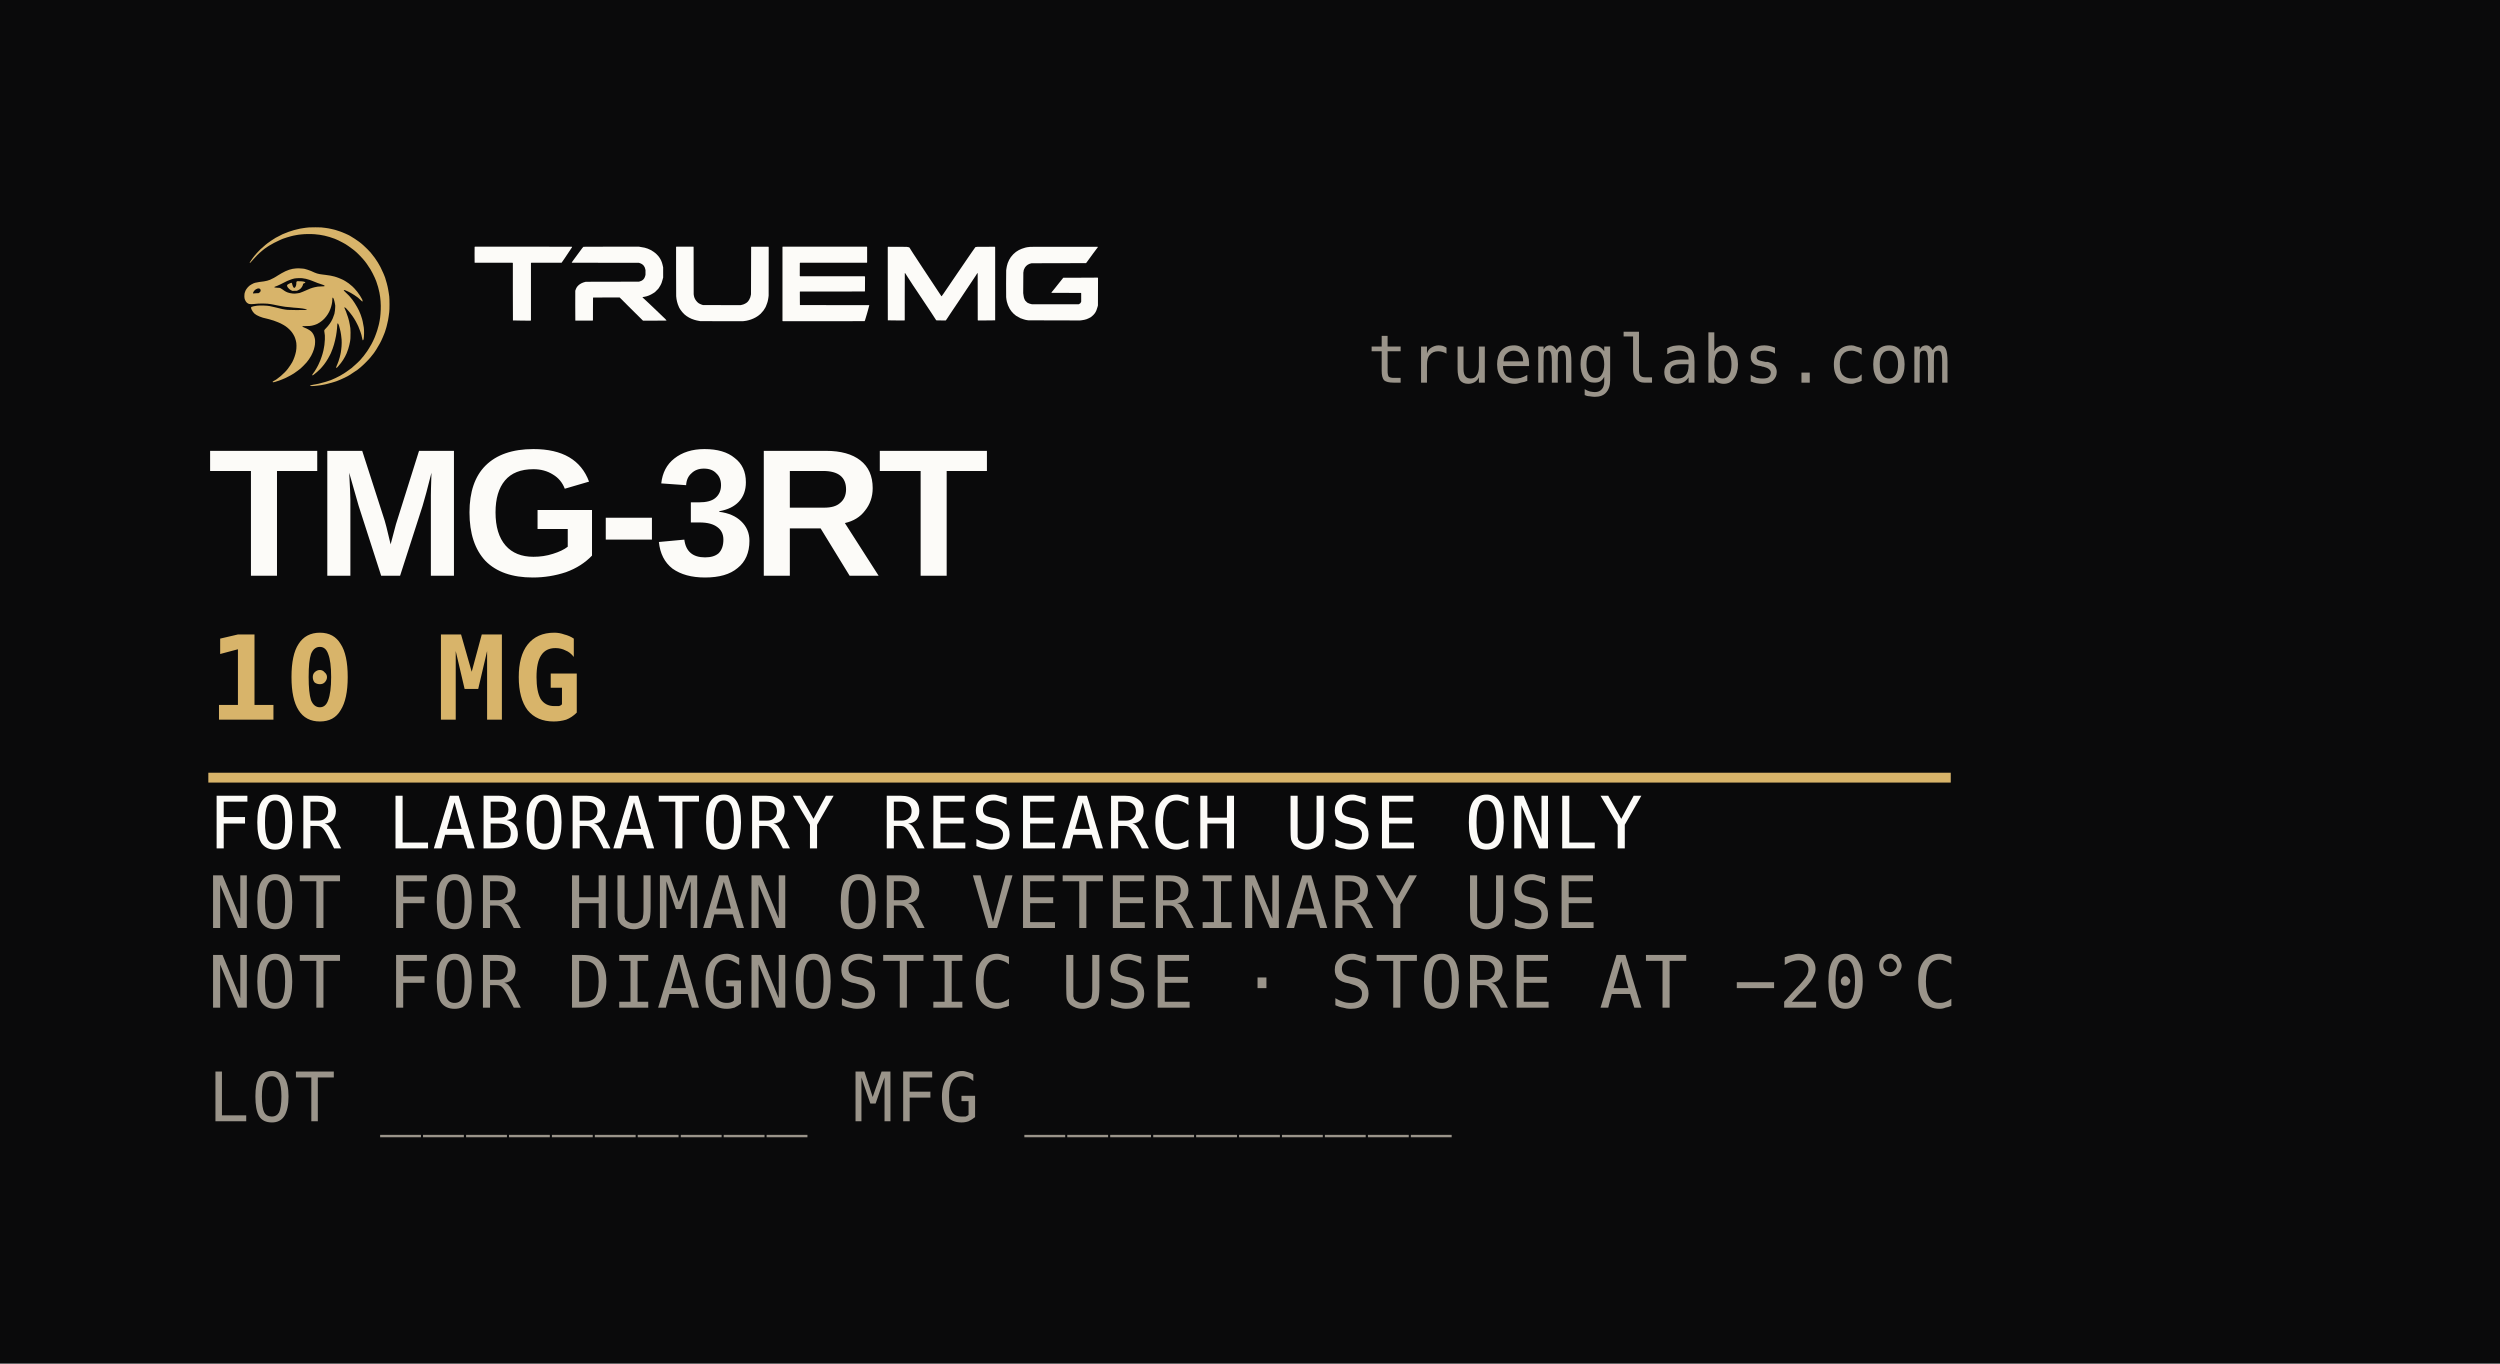
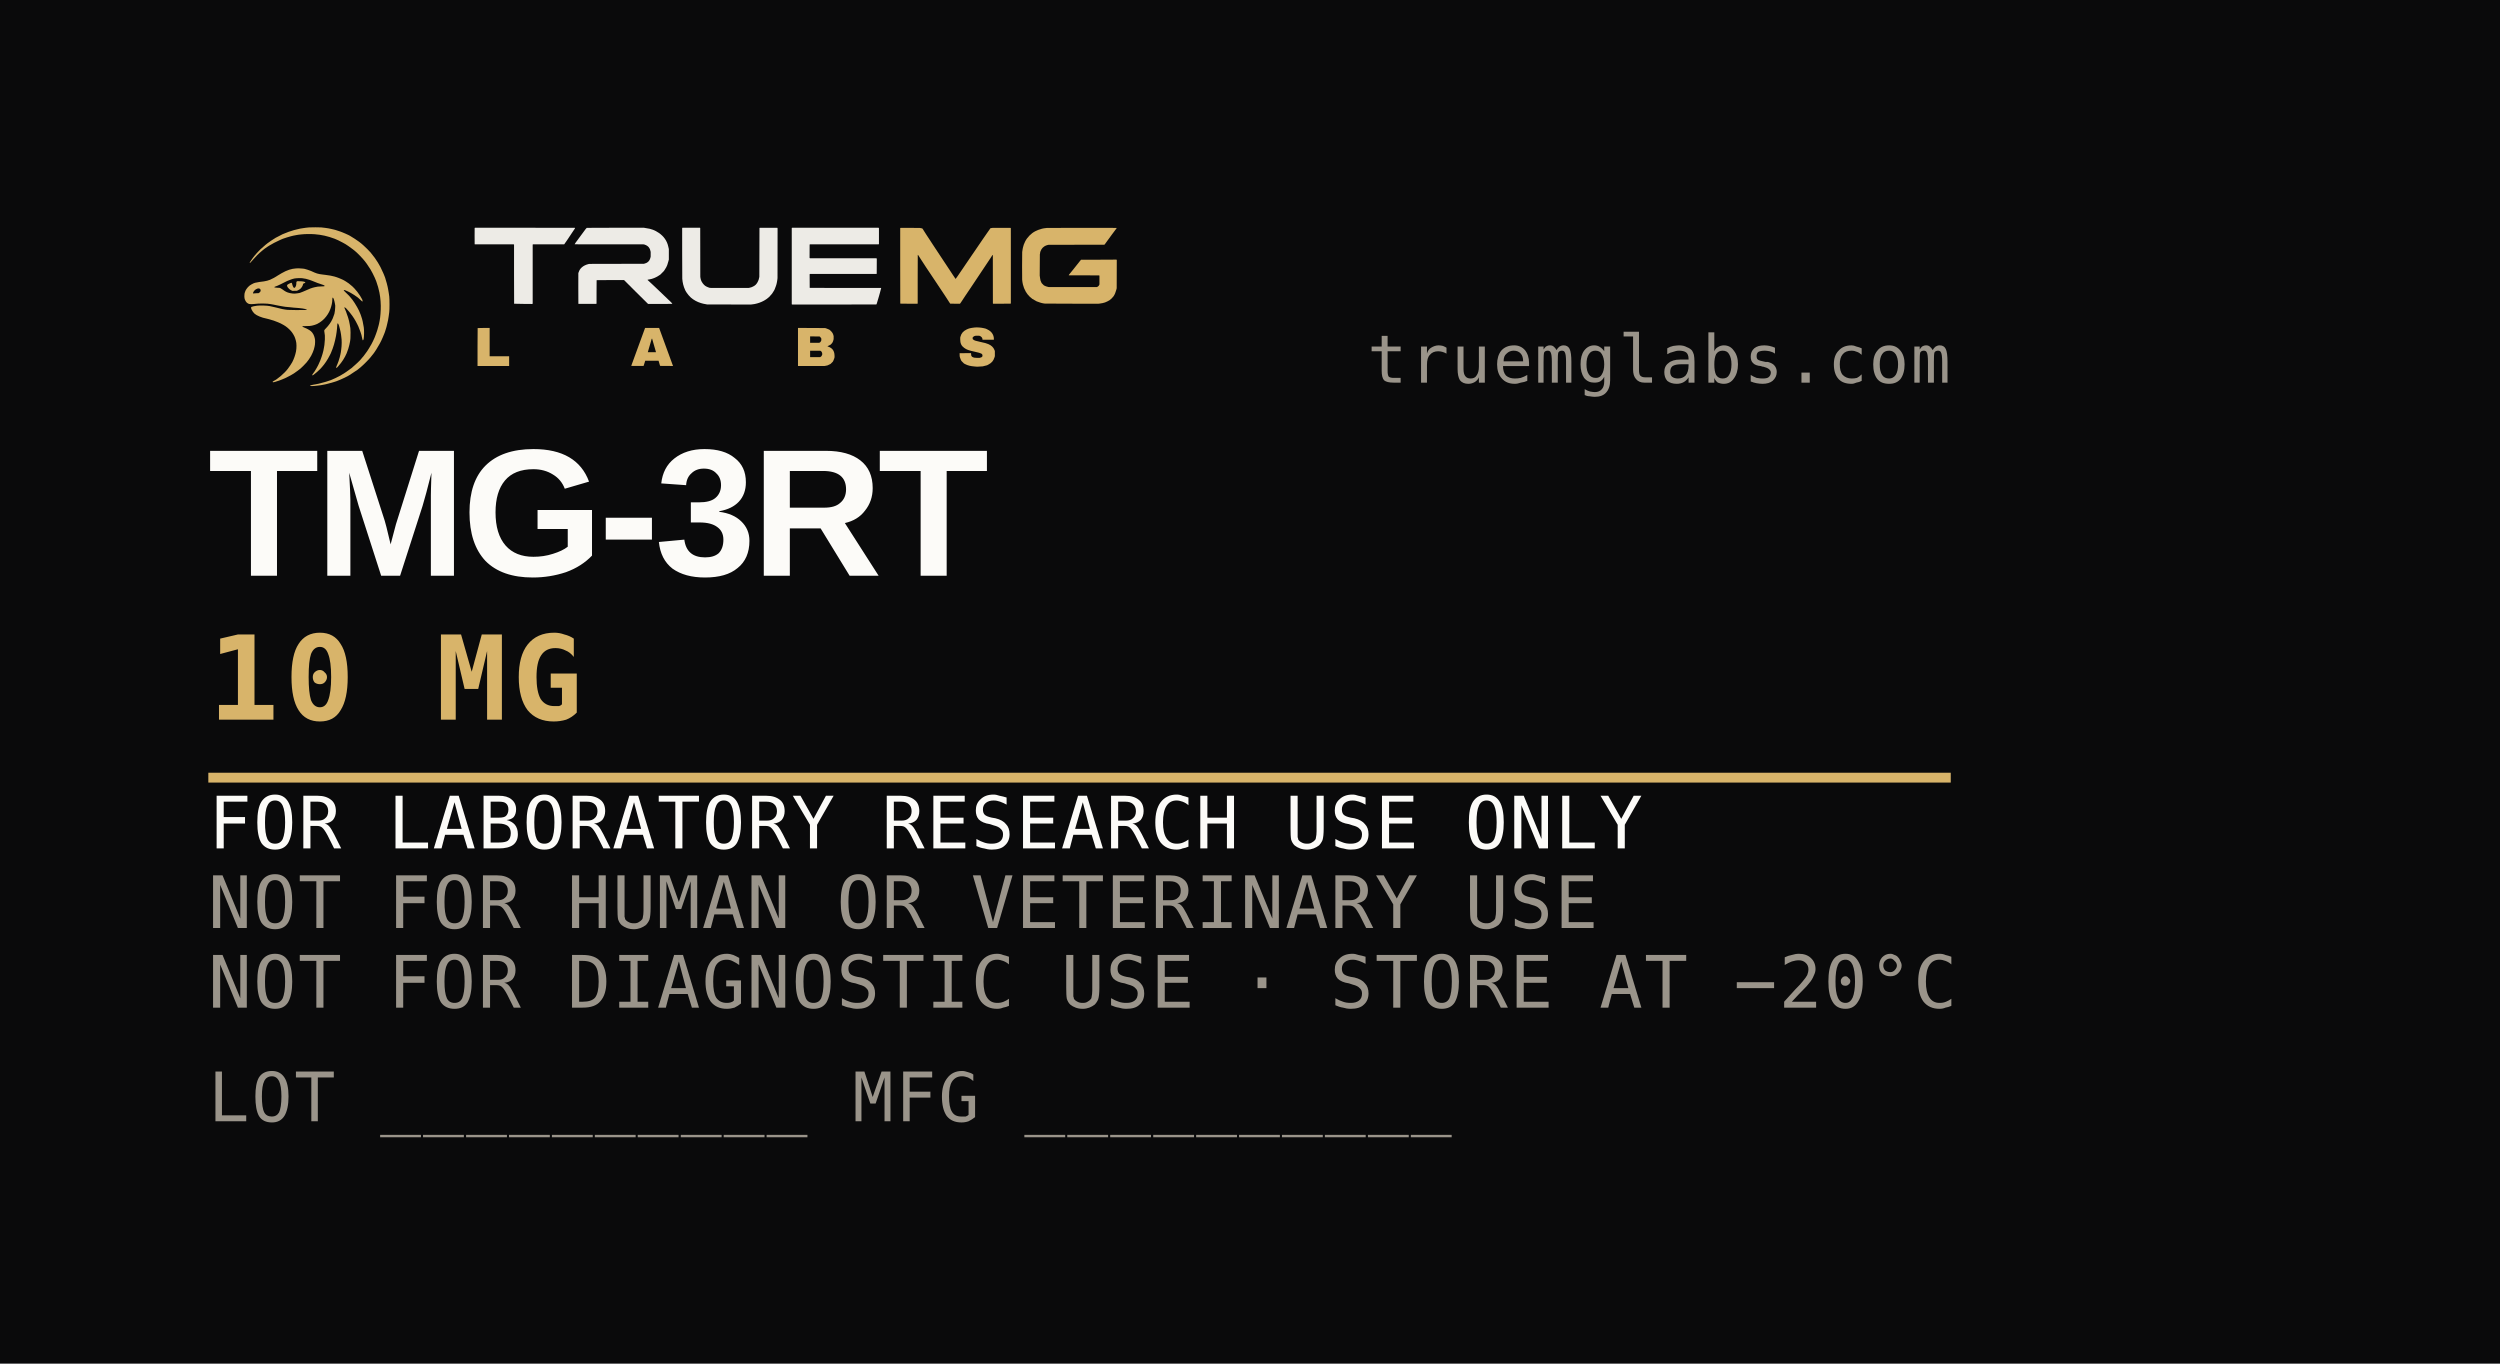
<svg xmlns="http://www.w3.org/2000/svg" width="66.0mm" height="36.0mm" viewBox="0 0 66.0 36.0">
  <rect x="0" y="0" width="66.0" height="36.0" fill="#0A0A0B" />
  <g transform="translate(5.500,5.300) scale(0.0035)">
    <g transform="translate(0,1600) scale(0.025,-0.025)" fill="#D8B46A" stroke="none">
      <path d="M30400 55957 c-297 -16 -720 -59 -940 -94 -220 -35 -598 -91 -840 -124 -768 -105 -982 -149 -2060 -419 -187 -47 -520 -130 -740 -184 -821 -204 -2477 -801 -3440 -1242 -528 -241 -1624 -809 -2100 -1086 -590 -345 -2063 -1335 -2434 -1636 -184 -150 -429 -344 -546 -432 -225 -171 -418 -340 -1592 -1400 -171 -154 -354 -346 -408 -427 -53 -81 -151 -178 -217 -217 -65 -39 -332 -323 -591 -631 -260 -307 -536 -632 -615 -722 -79 -90 -204 -252 -278 -361 -74 -110 -192 -263 -262 -340 -114 -126 -263 -343 -696 -1013 -216 -334 -206 -561 14 -319 54 61 220 236 368 390 148 154 351 382 453 506 583 717 1913 2044 2524 2520 187 146 376 305 420 354 124 139 986 773 1403 1033 152 95 430 269 617 387 719 454 2073 1166 2860 1505 308 133 603 269 657 303 136 88 871 359 1323 488 209 60 422 131 472 159 51 28 280 93 509 144 229 52 529 139 668 194 138 54 485 138 771 186 286 48 664 121 840 162 176 41 500 94 720 119 220 24 553 61 740 82 1195 135 2877 157 4140 55 2107 -171 3829 -563 6000 -1368 547 -203 1543 -682 2440 -1172 805 -441 925 -512 1273 -757 172 -121 406 -279 520 -351 314 -199 918 -640 1261 -920 168 -138 414 -333 546 -433 671 -512 2476 -2380 3072 -3178 171 -230 399 -535 507 -678 203 -270 597 -862 1144 -1720 301 -472 1075 -1973 1331 -2582 244 -582 288 -689 440 -1078 157 -402 526 -1548 526 -1634 0 -25 63 -271 139 -546 425 -1525 659 -3281 692 -5200 24 -1413 -143 -3550 -352 -4500 -43 -198 -116 -563 -160 -812 -45 -249 -115 -537 -156 -640 -40 -103 -95 -296 -122 -428 -70 -351 -400 -1420 -556 -1800 -45 -110 -126 -335 -179 -500 -303 -935 -1266 -2951 -1690 -3540 -48 -66 -136 -217 -195 -335 -59 -118 -223 -384 -363 -590 -141 -206 -291 -442 -333 -525 -80 -157 -865 -1223 -1119 -1521 -80 -93 -265 -302 -411 -463 -146 -160 -293 -345 -327 -409 -114 -218 -2195 -2185 -2830 -2676 -482 -373 -1297 -962 -1638 -1185 -187 -123 -392 -257 -455 -299 -933 -620 -1772 -1089 -2765 -1547 -1211 -558 -1273 -583 -2220 -892 -165 -54 -462 -153 -659 -220 -404 -137 -1597 -460 -1841 -499 -88 -14 -268 -60 -400 -101 -132 -42 -497 -113 -811 -159 -315 -46 -711 -117 -880 -159 -170 -41 -410 -95 -534 -119 -231 -46 -397 -133 -347 -183 95 -94 798 -124 1312 -56 165 22 480 57 700 78 872 82 1752 214 2260 340 209 52 470 107 580 122 229 33 1212 293 1670 443 170 56 494 152 720 213 225 62 554 167 730 234 812 310 1131 440 1222 499 54 35 216 108 361 162 314 117 1446 662 1757 846 121 71 355 207 520 301 366 210 1934 1241 2396 1576 184 134 481 371 660 526 178 155 414 350 524 433 303 227 1686 1577 2220 2165 530 584 702 788 1026 1220 124 165 288 365 363 445 76 80 195 237 265 348 69 111 214 324 322 474 107 150 267 390 356 533 591 958 912 1505 1022 1741 70 149 190 374 268 501 77 128 192 355 255 505 63 150 272 615 464 1033 191 418 388 895 437 1060 48 165 128 376 176 469 47 93 114 299 147 457 34 159 105 389 159 511 54 123 134 394 178 603 44 209 133 578 197 820 205 766 368 1607 466 2396 53 420 127 980 164 1244 103 719 104 3773 2 4678 -40 351 -80 651 -89 666 -10 15 -53 304 -97 642 -44 338 -123 794 -176 1014 -53 220 -110 499 -126 620 -35 263 -450 1784 -595 2180 -56 154 -103 326 -103 383 -1 57 -46 192 -102 300 -55 108 -130 296 -165 417 -36 121 -106 301 -157 400 -51 99 -137 297 -190 440 -127 339 -665 1495 -792 1700 -54 88 -134 241 -177 340 -180 415 -1143 1960 -1598 2567 -399 531 -784 1023 -1271 1625 -285 353 -1603 1669 -2131 2128 -215 187 -483 422 -594 522 -112 101 -303 252 -424 337 -121 85 -274 203 -340 262 -268 241 -2259 1538 -2760 1799 -154 81 -352 185 -440 232 -251 134 -937 448 -980 448 -21 0 -151 53 -289 119 -523 248 -1616 649 -2243 823 -194 54 -383 113 -420 133 -38 19 -212 65 -388 103 -176 37 -574 130 -885 205 -311 75 -689 154 -840 175 -151 22 -572 84 -935 139 -363 54 -912 118 -1220 141 -624 46 -2827 46 -3660 -1z" />
      <path d="M26520 43595 c-1503 -101 -2804 -534 -4460 -1485 -714 -409 -983 -571 -1100 -661 -55 -43 -163 -110 -240 -149 -77 -40 -201 -119 -276 -176 -252 -192 -912 -540 -1832 -966 -362 -168 -1371 -434 -1832 -483 -220 -24 -849 -105 -1397 -181 -1084 -151 -1615 -302 -2108 -598 -124 -75 -244 -136 -267 -136 -23 0 -123 -62 -222 -138 -99 -75 -243 -170 -319 -210 -194 -101 -835 -791 -958 -1032 -57 -110 -148 -261 -204 -335 -55 -74 -113 -191 -127 -260 -15 -69 -77 -242 -139 -385 -93 -215 -119 -350 -150 -780 -62 -878 26 -1314 388 -1935 234 -401 636 -717 1052 -828 273 -73 1001 -73 1501 0 1439 208 4011 182 5050 -52 99 -22 459 -87 800 -145 341 -57 728 -138 860 -179 132 -41 510 -114 840 -162 330 -47 780 -129 1000 -181 220 -51 607 -113 860 -136 253 -24 865 -80 1360 -124 495 -45 981 -98 1080 -118 99 -20 306 -37 460 -38 354 -3 1780 -140 2269 -220 561 -91 1231 -246 1282 -297 107 -107 -50 -145 -708 -168 -1005 -37 -4364 -9 -5019 41 -919 71 -2277 343 -3524 706 -295 86 -642 164 -1920 435 -801 170 -2892 235 -3833 119 -689 -85 -1433 -246 -1627 -352 -142 -77 -161 -105 -172 -254 -7 -100 14 -219 54 -296 36 -70 115 -247 175 -392 132 -321 525 -849 832 -1119 668 -585 2172 -1205 3551 -1464 184 -34 412 -90 507 -124 95 -34 263 -78 373 -99 481 -89 2334 -717 2607 -883 70 -43 250 -120 400 -172 244 -83 464 -195 1313 -665 764 -423 1614 -1125 2248 -1858 531 -613 1106 -1620 1268 -2220 39 -143 124 -429 189 -636 240 -761 257 -2233 37 -3317 -217 -1075 -632 -2255 -1116 -3173 -229 -434 -819 -1321 -1340 -2014 -1001 -1331 -3082 -3113 -4317 -3698 -201 -95 -291 -207 -251 -311 40 -104 505 -42 935 126 201 79 390 143 420 143 30 0 161 38 291 85 130 47 425 153 656 235 1057 378 1752 700 3120 1446 773 421 1073 619 2200 1450 708 522 898 688 1617 1407 888 889 1167 1215 1709 1992 459 658 952 1543 1074 1925 28 88 87 232 131 320 162 320 426 1184 487 1588 34 226 81 482 105 568 24 86 47 446 51 800 5 574 -6 700 -108 1164 -196 892 -591 1610 -1163 2111 -348 305 -1330 854 -1763 986 -288 88 -828 392 -822 463 7 83 242 104 886 80 867 -32 1816 58 2336 222 198 62 469 141 603 175 749 190 2014 1010 2759 1788 834 871 1481 1889 1872 2948 371 1003 586 2015 587 2767 0 510 43 700 159 700 169 0 460 -829 623 -1780 l107 -620 -22 -660 c-20 -592 -86 -1119 -231 -1831 -41 -202 -387 -1161 -474 -1316 -22 -40 -93 -192 -157 -337 -367 -838 -1079 -1848 -1882 -2673 -599 -615 -608 -633 -509 -1135 146 -744 192 -1447 147 -2272 -48 -871 -109 -1582 -139 -1632 -12 -18 -67 -361 -124 -762 -56 -401 -146 -867 -198 -1036 -53 -168 -107 -378 -122 -466 -14 -88 -78 -322 -141 -520 -64 -198 -160 -504 -214 -680 -152 -499 -411 -1216 -459 -1274 -24 -29 -90 -177 -147 -329 -57 -152 -145 -349 -195 -437 -51 -88 -122 -250 -158 -360 -36 -110 -119 -281 -185 -380 -66 -99 -120 -197 -120 -218 0 -20 -72 -160 -160 -310 -88 -149 -235 -402 -327 -562 -315 -549 -487 -810 -761 -1157 -516 -654 -501 -911 32 -556 404 269 1699 1403 2036 1782 132 149 367 412 523 584 778 860 1696 2237 2305 3457 131 264 289 579 351 700 62 121 141 322 177 448 36 125 128 358 204 519 77 160 140 315 140 345 0 29 52 183 115 341 392 980 975 3467 1107 4727 32 308 86 767 118 1020 33 253 61 649 62 880 5 962 253 961 558 -3 94 -296 211 -735 261 -977 49 -242 135 -611 191 -820 55 -209 121 -587 145 -840 25 -253 62 -559 82 -680 172 -1013 156 -2619 -38 -3940 -42 -286 -88 -619 -102 -740 -14 -121 -76 -427 -137 -680 -61 -253 -150 -622 -197 -820 -127 -538 -590 -1900 -721 -2122 -39 -66 -146 -312 -238 -546 -153 -393 -176 -552 -79 -552 54 0 393 237 393 275 0 17 149 195 331 395 955 1050 1835 2420 2383 3710 337 792 716 1965 832 2574 36 190 109 535 161 766 162 707 225 1653 199 3000 -22 1204 -30 1285 -245 2420 -174 915 -259 1298 -325 1453 -34 81 -78 246 -98 366 -20 121 -90 346 -154 500 -65 155 -172 452 -238 661 -219 697 -371 1096 -590 1549 -225 468 -255 587 -158 625 60 23 542 -311 542 -375 0 -18 167 -210 371 -426 204 -216 424 -465 490 -553 65 -88 227 -295 361 -460 806 -1000 1475 -2061 2055 -3260 159 -330 307 -633 329 -674 87 -161 473 -1149 536 -1371 37 -129 117 -352 179 -495 130 -300 330 -1063 443 -1694 78 -431 162 -666 238 -666 74 0 192 250 233 495 136 809 151 2549 29 3405 -164 1155 -478 2567 -677 3046 -53 129 -120 333 -147 454 -28 121 -91 301 -140 400 -49 99 -112 252 -139 340 -263 842 -1447 2937 -2313 4092 -647 863 -1321 1593 -2113 2292 -380 335 -559 564 -507 649 35 57 368 -4 513 -94 72 -44 234 -116 359 -159 125 -43 285 -113 354 -156 69 -43 225 -117 346 -164 193 -76 779 -416 1600 -929 143 -89 368 -246 500 -349 132 -103 324 -236 427 -295 103 -59 226 -156 273 -217 47 -60 209 -209 361 -330 151 -121 341 -298 423 -393 147 -172 412 -367 500 -367 65 0 11 374 -86 593 -41 95 -200 374 -352 620 -152 246 -308 510 -346 587 -75 150 -584 868 -818 1153 -619 756 -1136 1324 -1463 1607 -910 786 -1306 1090 -1806 1385 -172 102 -385 235 -473 295 -208 143 -717 397 -1153 577 -191 79 -504 209 -697 289 -192 80 -485 187 -650 238 -165 50 -453 139 -640 196 -545 168 -1843 407 -2580 476 -374 34 -869 97 -1100 139 -231 41 -582 94 -780 116 -361 41 -1191 293 -1520 460 -595 303 -1597 706 -2220 892 -828 248 -1011 292 -1227 295 -114 1 -339 19 -500 39 -451 57 -1085 72 -1593 38z m1750 -2955 c603 -47 1755 -303 2219 -493 182 -75 385 -148 451 -164 66 -15 237 -80 380 -143 809 -358 2387 -945 3079 -1146 331 -96 539 -198 665 -324 l62 -61 -65 -65 c-53 -53 -213 -68 -952 -89 -973 -28 -1196 -54 -1970 -230 -915 -207 -1807 -533 -2759 -1007 -349 -173 -1455 -617 -1800 -722 -198 -60 -1095 -189 -1477 -212 -768 -46 -2093 236 -2671 568 -510 292 -675 400 -952 621 -165 132 -444 309 -620 393 l-320 152 -722 36 c-406 19 -761 55 -810 82 -106 56 -115 157 -18 191 39 13 178 68 310 123 132 55 384 151 560 213 176 62 653 285 1060 495 407 211 947 483 1200 605 253 122 559 273 680 335 121 62 328 144 460 181 132 37 313 110 402 161 90 52 307 131 483 176 176 45 382 108 458 139 375 156 1784 254 2667 185z m-12741 -3188 c84 -49 157 -141 206 -259 153 -369 -11 -726 -452 -985 l-183 -108 -600 0 c-407 0 -628 -16 -687 -50 -118 -67 -232 -63 -294 11 -172 208 461 1091 900 1255 118 44 284 119 368 165 187 103 540 89 742 -29z" />
      <path d="M26687 39620 l-119 -100 -18 -470 c-17 -409 -36 -512 -147 -790 -197 -494 -466 -674 -672 -450 -159 174 -361 642 -408 950 -51 326 -114 458 -237 490 -131 34 -1056 -420 -1251 -615 -316 -316 318 -1235 1125 -1629 l379 -186 681 3 680 2 425 205 c315 151 495 269 691 452 333 312 649 831 725 1190 68 324 93 351 426 450 314 94 364 159 230 301 -178 190 -840 297 -1832 297 l-559 0 -119 -100z" />
    </g>
  </g>
-   <g transform="translate(12.500,6.500) scale(0.002929)">
-     <g transform="translate(0,681) scale(0.025,-0.025)" fill="#FCFBF8" stroke="none">
-       <path d="M465 27020 l-58 -59 -15 -2770 c-8 -1524 0 -2802 18 -2841 l33 -70 6816 0 6815 0 61 -61 61 -61 -3 -10322 c-2 -5867 12 -10336 32 -10355 19 -18 1457 -45 3195 -61 l3160 -28 70 77 70 78 0 10325 0 10325 77 42 78 41 5439 0 5440 0 86 110 c125 160 843 1198 1065 1538 295 455 724 1099 1709 2569 l910 1356 -12 104 -12 103 -17488 9 -17488 9 -59 -58z" />
-       <path d="M39653 27037 c-49 -18 -221 -200 -384 -405 -458 -576 -1855 -2468 -2161 -2925 -179 -268 -743 -1037 -1416 -1929 -166 -221 -278 -407 -266 -440 l22 -57 12086 -12 12086 -12 278 -88 c640 -203 1152 -536 1485 -965 307 -395 445 -712 569 -1304 l66 -320 0 -800 0 -800 -66 -300 c-181 -812 -569 -1408 -1152 -1768 -273 -168 -352 -202 -789 -341 l-351 -111 -9580 -21 -9580 -22 -300 -72 c-898 -215 -1753 -647 -2317 -1169 -555 -514 -833 -960 -1109 -1776 l-74 -220 -9 -5315 c-6 -2923 5 -5341 24 -5374 l33 -60 3113 -1 3113 0 48 65 47 66 6 4063 c3 2235 15 4080 27 4100 13 21 2011 36 4813 36 l4790 0 4138 -4134 c2275 -2274 4176 -4155 4224 -4180 l88 -46 3836 0 c2110 0 4003 12 4207 26 l369 26 19 50 c22 57 -449 537 -1427 1453 -693 648 -3219 3069 -3680 3525 -144 143 -513 492 -821 776 -307 284 -765 716 -1018 960 -460 444 -678 647 -1334 1239 l-350 316 13 64 12 65 180 30 c98 16 287 47 419 68 1108 179 2211 624 3280 1324 l560 366 620 626 620 626 263 400 c457 695 732 1203 890 1648 218 612 370 1114 408 1352 14 88 56 250 92 360 l67 200 0 1860 0 1860 -67 280 c-37 154 -105 451 -152 660 -425 1916 -1544 3522 -3281 4711 -1373 939 -2719 1447 -4380 1652 -176 22 -437 66 -580 99 l-260 59 -9960 -6 c-5478 -3 -9999 -20 -10047 -38z" />
-       <path d="M73081 27003 l-41 -78 3 -8632 c2 -4748 18 -8831 36 -9073 101 -1383 432 -2698 970 -3860 66 -143 137 -296 156 -340 20 -44 107 -188 194 -320 88 -132 189 -294 225 -360 209 -379 985 -1283 1459 -1702 967 -852 2219 -1538 3517 -1926 650 -194 1101 -302 1480 -354 165 -23 381 -62 480 -87 l180 -46 7678 -14 7679 -14 341 41 c875 105 996 127 1782 328 1078 274 2363 850 3164 1418 90 64 252 177 360 252 187 130 549 429 780 644 172 160 902 995 1009 1154 55 80 204 315 333 521 129 206 275 440 325 520 50 80 106 181 125 225 20 44 83 188 142 320 184 414 294 707 421 1120 67 220 148 481 179 580 32 99 77 306 101 460 24 154 62 337 84 406 22 69 70 384 107 700 l66 574 11 8700 12 8700 -51 100 -50 100 -3067 0 -3067 0 -52 -52 -52 -52 -24 -8508 -24 -8508 -44 -260 c-110 -664 -270 -1122 -588 -1684 -416 -734 -817 -1122 -1520 -1473 -547 -273 -643 -308 -1159 -424 l-449 -100 -6776 10 -6776 11 -200 71 c-110 39 -290 99 -400 133 -249 78 -763 334 -1012 503 -573 388 -1285 1345 -1482 1993 -23 77 -72 239 -109 360 -36 121 -85 364 -108 540 l-41 320 -14 8515 -13 8515 -45 55 -46 55 -3073 0 -3074 0 -42 -77z" />
-       <path d="M111470 27037 l-70 -41 0 -13357 0 -13356 77 -42 78 -41 14699 0 c8085 0 14727 11 14761 23 73 29 147 254 589 1797 45 154 107 361 140 460 63 190 147 481 240 830 105 394 171 630 288 1030 333 1138 450 1584 428 1620 l-25 40 -12447 1 c-6847 0 -12469 14 -12496 31 l-47 30 -13 2367 -12 2367 52 52 52 52 11644 8 11643 7 44 44 44 44 13 2601 14 2601 -64 97 -64 98 -11636 0 -11636 0 -65 65 -65 65 9 2319 10 2320 55 55 56 56 12035 0 12036 0 42 77 41 78 0 2733 0 2734 -61 88 -61 87 -15129 1 -15129 0 -70 -41z" />
-       <path d="M149428 26991 l-69 -51 0 -13193 c0 -7256 10 -13210 23 -13230 14 -22 1228 -37 3012 -37 l2990 0 48 48 48 48 0 8485 c0 4667 11 8496 24 8510 51 51 137 -27 250 -225 101 -177 300 -490 866 -1360 66 -102 354 -541 640 -976 286 -435 601 -923 700 -1084 99 -162 321 -503 493 -760 172 -256 505 -753 740 -1103 235 -350 445 -663 467 -695 22 -31 510 -762 1084 -1623 574 -861 1170 -1754 1324 -1985 154 -231 405 -609 558 -840 153 -231 503 -754 776 -1163 274 -408 516 -772 538 -808 22 -36 195 -296 384 -577 189 -282 556 -836 816 -1232 1081 -1646 1205 -1838 1541 -2380 75 -121 155 -233 178 -249 22 -17 800 -30 1727 -30 l1686 -1 119 135 c65 75 217 295 338 490 237 384 977 1507 1354 2055 228 331 2457 3644 2617 3889 44 67 699 1051 1456 2187 757 1135 1423 2135 1480 2222 180 274 1884 2825 1961 2936 156 223 1269 1899 1393 2098 72 114 250 393 396 620 l265 412 64 -13 65 -12 10 -8456 10 -8455 45 -54 45 -54 3045 1 c1675 0 3068 15 3097 33 l52 33 3 9997 c2 5498 1 11430 -2 13183 l-5 3187 -64 64 -64 64 -3106 -3 -3106 -4 -378 -57 -379 -56 -90 -91 c-86 -86 -510 -688 -1208 -1715 -174 -255 -384 -561 -468 -680 -84 -119 -276 -396 -427 -616 -151 -220 -458 -665 -682 -990 -1061 -1535 -1504 -2184 -2993 -4392 -102 -151 -291 -424 -420 -606 -395 -558 -1826 -2658 -2692 -3952 -243 -363 -534 -795 -646 -960 -362 -533 -933 -1370 -1216 -1780 -151 -220 -481 -706 -734 -1080 -645 -958 -666 -976 -803 -710 -42 83 -173 285 -290 450 -117 165 -304 439 -414 609 -110 170 -319 485 -464 700 -262 388 -699 1050 -1710 2591 -288 440 -580 881 -649 980 -69 99 -254 378 -411 620 -158 242 -361 548 -451 680 -281 410 -2516 3790 -2639 3990 -64 104 -235 365 -380 580 -145 214 -333 498 -417 630 -84 132 -354 546 -599 920 -245 374 -615 940 -823 1259 -207 318 -435 660 -505 760 -71 99 -211 316 -313 481 -101 165 -291 462 -420 660 -130 198 -296 457 -368 575 -72 117 -167 271 -211 341 -44 69 -139 228 -212 352 -169 288 -192 306 -474 358 -129 23 -333 61 -454 84 l-220 41 -3341 16 -3341 15 -70 -51z" />
-       <path d="M200748 27015 c-12 -12 -199 -36 -415 -54 -432 -34 -1041 -135 -1353 -224 -1056 -300 -1666 -529 -2360 -890 -1428 -741 -2792 -2118 -3512 -3547 -409 -812 -663 -1509 -787 -2160 -25 -132 -70 -357 -100 -500 -79 -379 -135 -742 -162 -1060 -43 -494 -55 -9253 -14 -9700 56 -610 149 -1204 259 -1660 102 -419 325 -1132 377 -1200 16 -22 80 -166 140 -320 130 -331 384 -846 530 -1076 305 -481 394 -610 605 -874 491 -615 1084 -1182 1642 -1570 290 -202 1442 -860 1505 -860 28 0 101 -26 164 -59 200 -104 621 -251 1093 -383 253 -70 546 -153 651 -184 105 -31 330 -75 500 -97 170 -23 390 -53 489 -68 99 -14 4347 -33 9440 -40 l9260 -14 540 64 c656 78 1322 222 1791 386 457 161 1227 540 1629 803 397 259 1101 959 1378 1369 420 622 746 1395 972 2303 l125 500 14 4945 15 4946 -71 71 -71 71 -1581 -27 c-870 -14 -3652 -26 -6184 -26 l-4603 0 -358 -430 c-730 -878 -909 -1102 -1673 -2099 -240 -314 -558 -715 -706 -891 -148 -176 -383 -466 -523 -644 -337 -431 -699 -871 -887 -1081 -88 -98 -148 -202 -140 -243 l14 -72 5305 -10 5304 -10 53 -64 53 -63 2 -1507 2 -1506 -91 -224 c-110 -274 -304 -474 -603 -623 l-226 -113 -8400 4 -8400 4 -320 70 c-469 102 -882 246 -1179 409 l-261 145 -360 364 -361 364 -139 260 c-255 475 -361 834 -439 1480 -25 209 -65 499 -88 643 l-43 264 25 3744 25 3744 40 105 c22 58 40 190 41 293 1 337 223 944 505 1380 483 748 1297 1294 2194 1474 l240 48 9794 23 9795 22 117 140 c64 77 166 212 225 299 139 203 491 691 749 1038 529 712 1029 1396 1202 1646 106 153 235 331 287 397 354 447 648 839 1069 1427 120 168 302 408 403 532 l184 226 -13 87 -12 88 -12145 8 c-6680 5 -12155 -1 -12167 -13z" />
+   <g transform="translate(12.500,6.000) scale(0.003017)">
+     <g transform="translate(0,681) scale(0.025,-0.025)" stroke="none">
+       <g fill="#EDEBE6">
+         <path d="M465 27020 l-58 -59 -15 -2770 c-8 -1524 0 -2802 18 -2841 l33 -70 6816 0 6815 0 61 -61 61 -61 -3 -10322 c-2 -5867 12 -10336 32 -10355 19 -18 1457 -45 3195 -61 l3160 -28 70 77 70 78 0 10325 0 10325 77 42 78 41 5439 0 5440 0 86 110 c125 160 843 1198 1065 1538 295 455 724 1099 1709 2569 l910 1356 -12 104 -12 103 -17488 9 -17488 9 -59 -58z" />
+         <path d="M39653 27037 c-49 -18 -221 -200 -384 -405 -458 -576 -1855 -2468 -2161 -2925 -179 -268 -743 -1037 -1416 -1929 -166 -221 -278 -407 -266 -440 l22 -57 12086 -12 12086 -12 278 -88 c640 -203 1152 -536 1485 -965 307 -395 445 -712 569 -1304 l66 -320 0 -800 0 -800 -66 -300 c-181 -812 -569 -1408 -1152 -1768 -273 -168 -352 -202 -789 -341 l-351 -111 -9580 -21 -9580 -22 -300 -72 c-898 -215 -1753 -647 -2317 -1169 -555 -514 -833 -960 -1109 -1776 l-74 -220 -9 -5315 c-6 -2923 5 -5341 24 -5374 l33 -60 3113 -1 3113 0 48 65 47 66 6 4063 c3 2235 15 4080 27 4100 13 21 2011 36 4813 36 l4790 0 4138 -4134 c2275 -2274 4176 -4155 4224 -4180 l88 -46 3836 0 c2110 0 4003 12 4207 26 l369 26 19 50 c22 57 -449 537 -1427 1453 -693 648 -3219 3069 -3680 3525 -144 143 -513 492 -821 776 -307 284 -765 716 -1018 960 -460 444 -678 647 -1334 1239 l-350 316 13 64 12 65 180 30 c98 16 287 47 419 68 1108 179 2211 624 3280 1324 l560 366 620 626 620 626 263 400 c457 695 732 1203 890 1648 218 612 370 1114 408 1352 14 88 56 250 92 360 l67 200 0 1860 0 1860 -67 280 c-37 154 -105 451 -152 660 -425 1916 -1544 3522 -3281 4711 -1373 939 -2719 1447 -4380 1652 -176 22 -437 66 -580 99 l-260 59 -9960 -6 c-5478 -3 -9999 -20 -10047 -38z" />
+         <path d="M73081 27003 l-41 -78 3 -8632 c2 -4748 18 -8831 36 -9073 101 -1383 432 -2698 970 -3860 66 -143 137 -296 156 -340 20 -44 107 -188 194 -320 88 -132 189 -294 225 -360 209 -379 985 -1283 1459 -1702 967 -852 2219 -1538 3517 -1926 650 -194 1101 -302 1480 -354 165 -23 381 -62 480 -87 l180 -46 7678 -14 7679 -14 341 41 c875 105 996 127 1782 328 1078 274 2363 850 3164 1418 90 64 252 177 360 252 187 130 549 429 780 644 172 160 902 995 1009 1154 55 80 204 315 333 521 129 206 275 440 325 520 50 80 106 181 125 225 20 44 83 188 142 320 184 414 294 707 421 1120 67 220 148 481 179 580 32 99 77 306 101 460 24 154 62 337 84 406 22 69 70 384 107 700 l66 574 11 8700 12 8700 -51 100 -50 100 -3067 0 -3067 0 -52 -52 -52 -52 -24 -8508 -24 -8508 -44 -260 c-110 -664 -270 -1122 -588 -1684 -416 -734 -817 -1122 -1520 -1473 -547 -273 -643 -308 -1159 -424 l-449 -100 -6776 10 -6776 11 -200 71 c-110 39 -290 99 -400 133 -249 78 -763 334 -1012 503 -573 388 -1285 1345 -1482 1993 -23 77 -72 239 -109 360 -36 121 -85 364 -108 540 l-41 320 -14 8515 -13 8515 -45 55 -46 55 -3073 0 -3074 0 -42 -77z" />
+         <path d="M111470 27037 l-70 -41 0 -13357 0 -13356 77 -42 78 -41 14699 0 c8085 0 14727 11 14761 23 73 29 147 254 589 1797 45 154 107 361 140 460 63 190 147 481 240 830 105 394 171 630 288 1030 333 1138 450 1584 428 1620 l-25 40 -12447 1 c-6847 0 -12469 14 -12496 31 l-47 30 -13 2367 -12 2367 52 52 52 52 11644 8 11643 7 44 44 44 44 13 2601 14 2601 -64 97 -64 98 -11636 0 -11636 0 -65 65 -65 65 9 2319 10 2320 55 55 56 56 12035 0 12036 0 42 77 41 78 0 2733 0 2734 -61 88 -61 87 -15129 1 -15129 0 -70 -41z" />
+       </g>
+       <g fill="#D8B46A">
+         <path d="M149428 26991 l-69 -51 0 -13193 c0 -7256 10 -13210 23 -13230 14 -22 1228 -37 3012 -37 l2990 0 48 48 48 48 0 8485 c0 4667 11 8496 24 8510 51 51 137 -27 250 -225 101 -177 300 -490 866 -1360 66 -102 354 -541 640 -976 286 -435 601 -923 700 -1084 99 -162 321 -503 493 -760 172 -256 505 -753 740 -1103 235 -350 445 -663 467 -695 22 -31 510 -762 1084 -1623 574 -861 1170 -1754 1324 -1985 154 -231 405 -609 558 -840 153 -231 503 -754 776 -1163 274 -408 516 -772 538 -808 22 -36 195 -296 384 -577 189 -282 556 -836 816 -1232 1081 -1646 1205 -1838 1541 -2380 75 -121 155 -233 178 -249 22 -17 800 -30 1727 -30 l1686 -1 119 135 c65 75 217 295 338 490 237 384 977 1507 1354 2055 228 331 2457 3644 2617 3889 44 67 699 1051 1456 2187 757 1135 1423 2135 1480 2222 180 274 1884 2825 1961 2936 156 223 1269 1899 1393 2098 72 114 250 393 396 620 l265 412 64 -13 65 -12 10 -8456 10 -8455 45 -54 45 -54 3045 1 c1675 0 3068 15 3097 33 l52 33 3 9997 c2 5498 1 11430 -2 13183 l-5 3187 -64 64 -64 64 -3106 -3 -3106 -4 -378 -57 -379 -56 -90 -91 c-86 -86 -510 -688 -1208 -1715 -174 -255 -384 -561 -468 -680 -84 -119 -276 -396 -427 -616 -151 -220 -458 -665 -682 -990 -1061 -1535 -1504 -2184 -2993 -4392 -102 -151 -291 -424 -420 -606 -395 -558 -1826 -2658 -2692 -3952 -243 -363 -534 -795 -646 -960 -362 -533 -933 -1370 -1216 -1780 -151 -220 -481 -706 -734 -1080 -645 -958 -666 -976 -803 -710 -42 83 -173 285 -290 450 -117 165 -304 439 -414 609 -110 170 -319 485 -464 700 -262 388 -699 1050 -1710 2591 -288 440 -580 881 -649 980 -69 99 -254 378 -411 620 -158 242 -361 548 -451 680 -281 410 -2516 3790 -2639 3990 -64 104 -235 365 -380 580 -145 214 -333 498 -417 630 -84 132 -354 546 -599 920 -245 374 -615 940 -823 1259 -207 318 -435 660 -505 760 -71 99 -211 316 -313 481 -101 165 -291 462 -420 660 -130 198 -296 457 -368 575 -72 117 -167 271 -211 341 -44 69 -139 228 -212 352 -169 288 -192 306 -474 358 -129 23 -333 61 -454 84 l-220 41 -3341 16 -3341 15 -70 -51z" />
+         <path d="M200748 27015 c-12 -12 -199 -36 -415 -54 -432 -34 -1041 -135 -1353 -224 -1056 -300 -1666 -529 -2360 -890 -1428 -741 -2792 -2118 -3512 -3547 -409 -812 -663 -1509 -787 -2160 -25 -132 -70 -357 -100 -500 -79 -379 -135 -742 -162 -1060 -43 -494 -55 -9253 -14 -9700 56 -610 149 -1204 259 -1660 102 -419 325 -1132 377 -1200 16 -22 80 -166 140 -320 130 -331 384 -846 530 -1076 305 -481 394 -610 605 -874 491 -615 1084 -1182 1642 -1570 290 -202 1442 -860 1505 -860 28 0 101 -26 164 -59 200 -104 621 -251 1093 -383 253 -70 546 -153 651 -184 105 -31 330 -75 500 -97 170 -23 390 -53 489 -68 99 -14 4347 -33 9440 -40 l9260 -14 540 64 c656 78 1322 222 1791 386 457 161 1227 540 1629 803 397 259 1101 959 1378 1369 420 622 746 1395 972 2303 l125 500 14 4945 15 4946 -71 71 -71 71 -1581 -27 c-870 -14 -3652 -26 -6184 -26 l-4603 0 -358 -430 c-730 -878 -909 -1102 -1673 -2099 -240 -314 -558 -715 -706 -891 -148 -176 -383 -466 -523 -644 -337 -431 -699 -871 -887 -1081 -88 -98 -148 -202 -140 -243 l14 -72 5305 -10 5304 -10 53 -64 53 -63 2 -1507 2 -1506 -91 -224 c-110 -274 -304 -474 -603 -623 l-226 -113 -8400 4 -8400 4 -320 70 c-469 102 -882 246 -1179 409 l-261 145 -360 364 -361 364 -139 260 c-255 475 -361 834 -439 1480 -25 209 -65 499 -88 643 l-43 264 25 3744 25 3744 40 105 c22 58 40 190 41 293 1 337 223 944 505 1380 483 748 1297 1294 2194 1474 l240 48 9794 23 9795 22 117 140 c64 77 166 212 225 299 139 203 491 691 749 1038 529 712 1029 1396 1202 1646 106 153 235 331 287 397 354 447 648 839 1069 1427 120 168 302 408 403 532 l184 226 -13 87 -12 88 -12145 8 c-6680 5 -12155 -1 -12167 -13z" />
+       </g>
+     </g>
+     <g transform="translate(0,811.8) scale(1.607877)">
+       <g transform="translate(0,300) scale(0.025,-0.025)" fill="#D8B46A" stroke="none">
+         <path d="M109060 10374 c-883 -105 -1223 -191 -1720 -433 -723 -354 -1137 -832 -1320 -1524 l-62 -237 -3 -388 c-4 -854 255 -1416 851 -1840 580 -413 916 -536 2354 -856 1425 -317 1640 -428 1640 -841 l0 -141 -113 -114 -114 -113 -214 -63 -214 -64 -425 0 c-504 0 -844 55 -1052 172 l-152 85 -83 134 -83 134 -20 258 -21 258 -1245 -10 -1244 -11 9 -334 9 -334 66 -266 c36 -146 121 -374 189 -506 l125 -240 281 -282 281 -281 281 -146 c560 -291 1154 -435 2099 -509 l500 -39 606 38 606 39 461 117 462 116 312 163 c696 362 1073 805 1299 1525 l94 299 -2 560 -2 560 -94 240 c-217 556 -654 973 -1318 1259 -413 178 -717 261 -1834 501 -954 205 -1224 295 -1434 476 l-146 126 -4 173 -5 172 146 134 147 134 173 52 173 51 400 1 400 1 151 -53 c299 -106 549 -418 549 -685 l0 -122 1240 0 1240 0 0 232 c0 429 -157 880 -432 1244 -232 306 -531 541 -948 745 l-360 176 -388 100 c-588 151 -1538 223 -2092 157z" />
+         <path d="M907 10253 c-15 -14 -27 -1877 -27 -4140 l0 -4113 3440 0 3440 0 0 1060 0 1060 -2120 0 -2120 0 0 3080 0 3080 -1293 0 c-712 0 -1306 -12 -1320 -27z" />
+         <path d="M37329 10210 c-16 -38 -696 -1897 -1510 -4130 l-1482 -4060 1338 -11 c735 -5 1345 -2 1355 8 10 10 94 267 186 571 l167 552 1453 0 1453 0 166 -560 166 -560 1408 -11 1408 -10 -54 150 c-226 634 -2882 7899 -2925 8001 l-54 130 -1523 0 -1524 0 -28 -70z m1733 -2892 c92 -340 278 -981 413 -1425 135 -444 245 -826 245 -850 l0 -43 -880 0 -880 0 0 35 c0 20 118 428 261 908 144 480 325 1099 402 1375 77 276 150 534 162 574 12 40 41 66 65 58 l43 -14 169 -618z" />
+         <path d="M70640 6143 l0 -4143 2902 0 2901 0 309 62 308 62 334 158 333 158 252 251 251 252 125 248 c69 137 153 351 185 477 l60 229 -1 321 c-1 601 -160 1085 -470 1430 -201 224 -556 447 -848 535 -133 40 -241 82 -241 95 0 12 146 91 325 175 l324 152 189 177 c231 216 381 483 460 821 l61 257 0 322 1 321 -62 239 c-83 323 -270 621 -559 892 l-241 226 -260 128 c-143 71 -368 160 -499 198 l-239 69 -2950 15 -2950 15 0 -4142z m4807 2197 c59 -44 145 -145 190 -225 l83 -146 0 -196 0 -196 -90 -178 -90 -178 -136 -91 -136 -90 -994 0 -994 0 0 702 0 702 1030 -12 1030 -12 107 -80z m151 -3079 c149 -77 276 -287 306 -506 l24 -176 -47 -179 c-53 -196 -161 -336 -329 -424 l-108 -56 -1082 0 -1082 0 0 700 0 700 1102 0 1102 0 114 -59z" />
+       </g>
    </g>
  </g>
  <text x="51.50" y="10.10" text-anchor="end" font-family="IBM Plex Mono, SF Mono, Menlo, monospace" font-size="1.75" letter-spacing="0.05" fill="#9A948A">truemglabs.com</text>
  <text x="5.5" y="15.20" font-family="Archivo Black, Archivo, Helvetica Neue, Arial, sans-serif" font-weight="900" font-size="4.80" letter-spacing="-0.12" fill="#FCFBF8">TMG-3RT</text>
  <text x="5.5" y="19.00" font-family="IBM Plex Mono, SF Mono, Menlo, monospace" font-weight="600" font-size="3.10" letter-spacing="0.14" fill="#D8B46A">10 MG</text>
  <rect x="5.5" y="20.40" width="46.00" height="0.26" fill="#D8B46A" />
  <text x="5.5" y="22.40" font-family="IBM Plex Mono, SF Mono, Menlo, monospace" font-size="1.90" letter-spacing="0.04" fill="#FCFBF8">FOR LABORATORY RESEARCH USE ONLY</text>
  <text x="5.5" y="24.50" font-family="IBM Plex Mono, SF Mono, Menlo, monospace" font-size="1.90" letter-spacing="0.04" fill="#9A948A">NOT FOR HUMAN OR VETERINARY USE</text>
  <text x="5.5" y="26.60" font-family="IBM Plex Mono, SF Mono, Menlo, monospace" font-size="1.90" letter-spacing="0.04" fill="#9A948A">NOT FOR DIAGNOSTIC USE · STORE AT −20°C</text>
  <text x="5.5" y="29.60" font-family="IBM Plex Mono, SF Mono, Menlo, monospace" font-size="1.80" letter-spacing="0.05" fill="#9A948A">LOT __________   MFG __________</text>
</svg>
